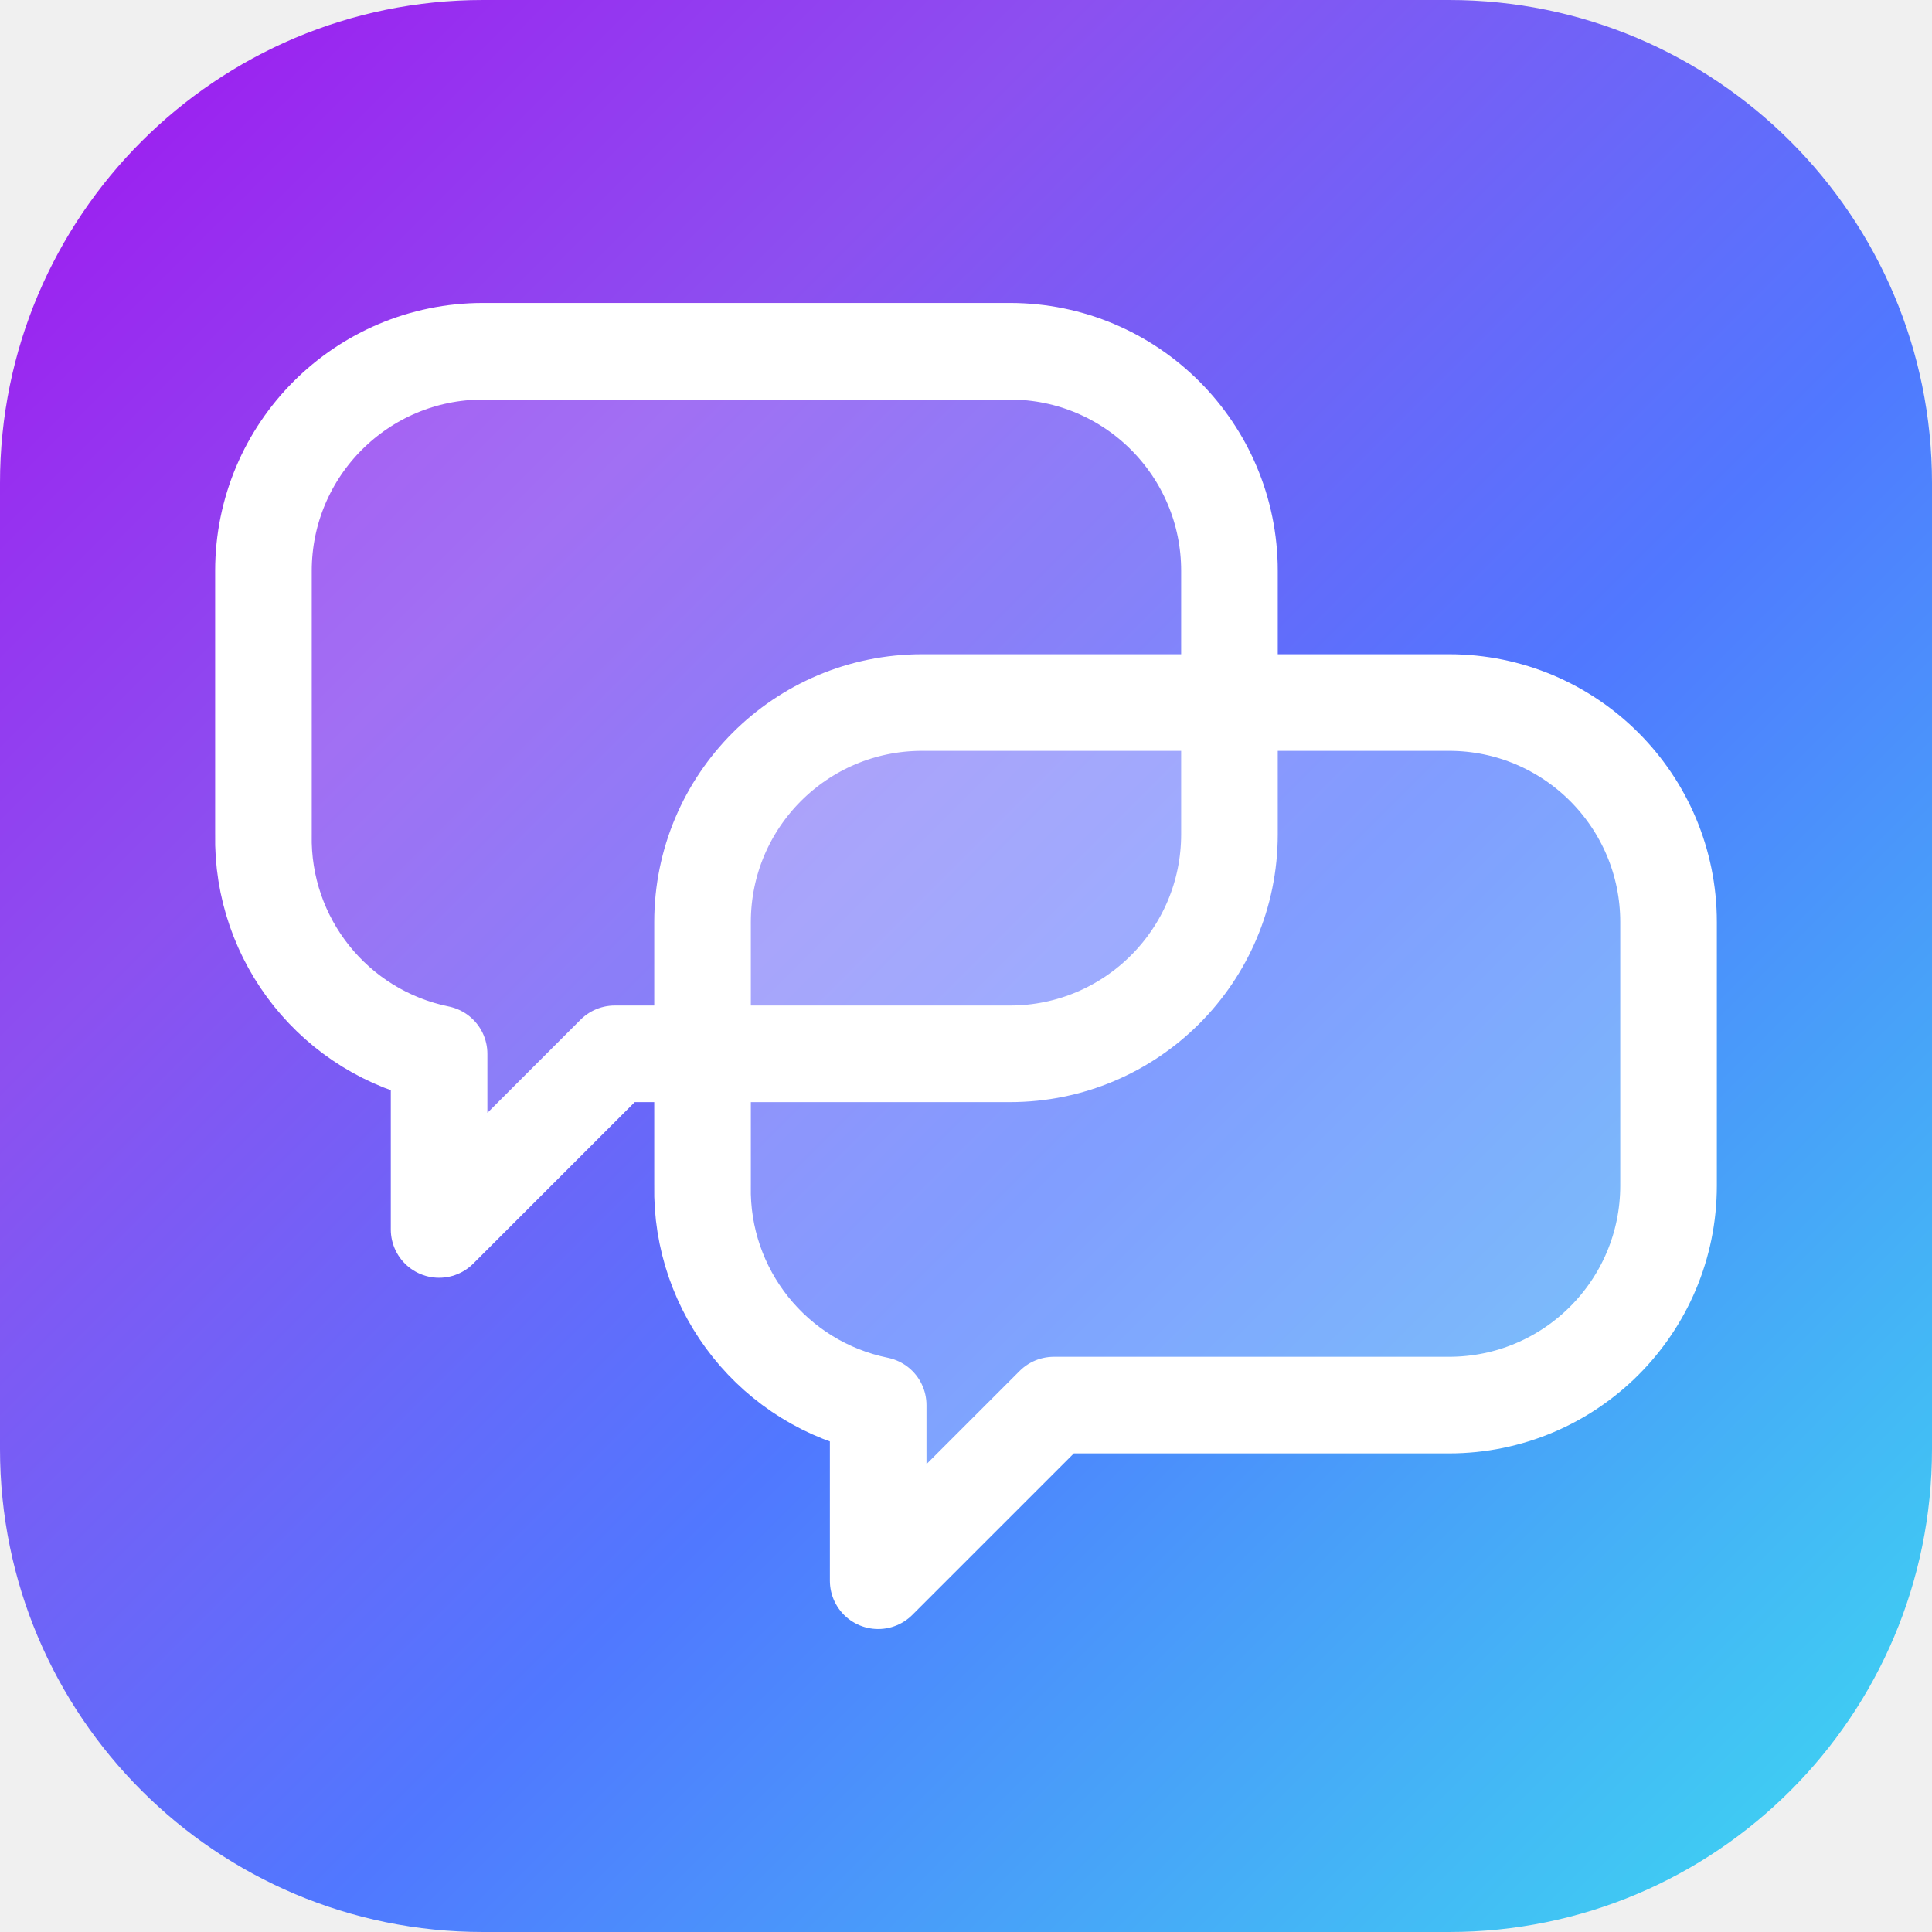
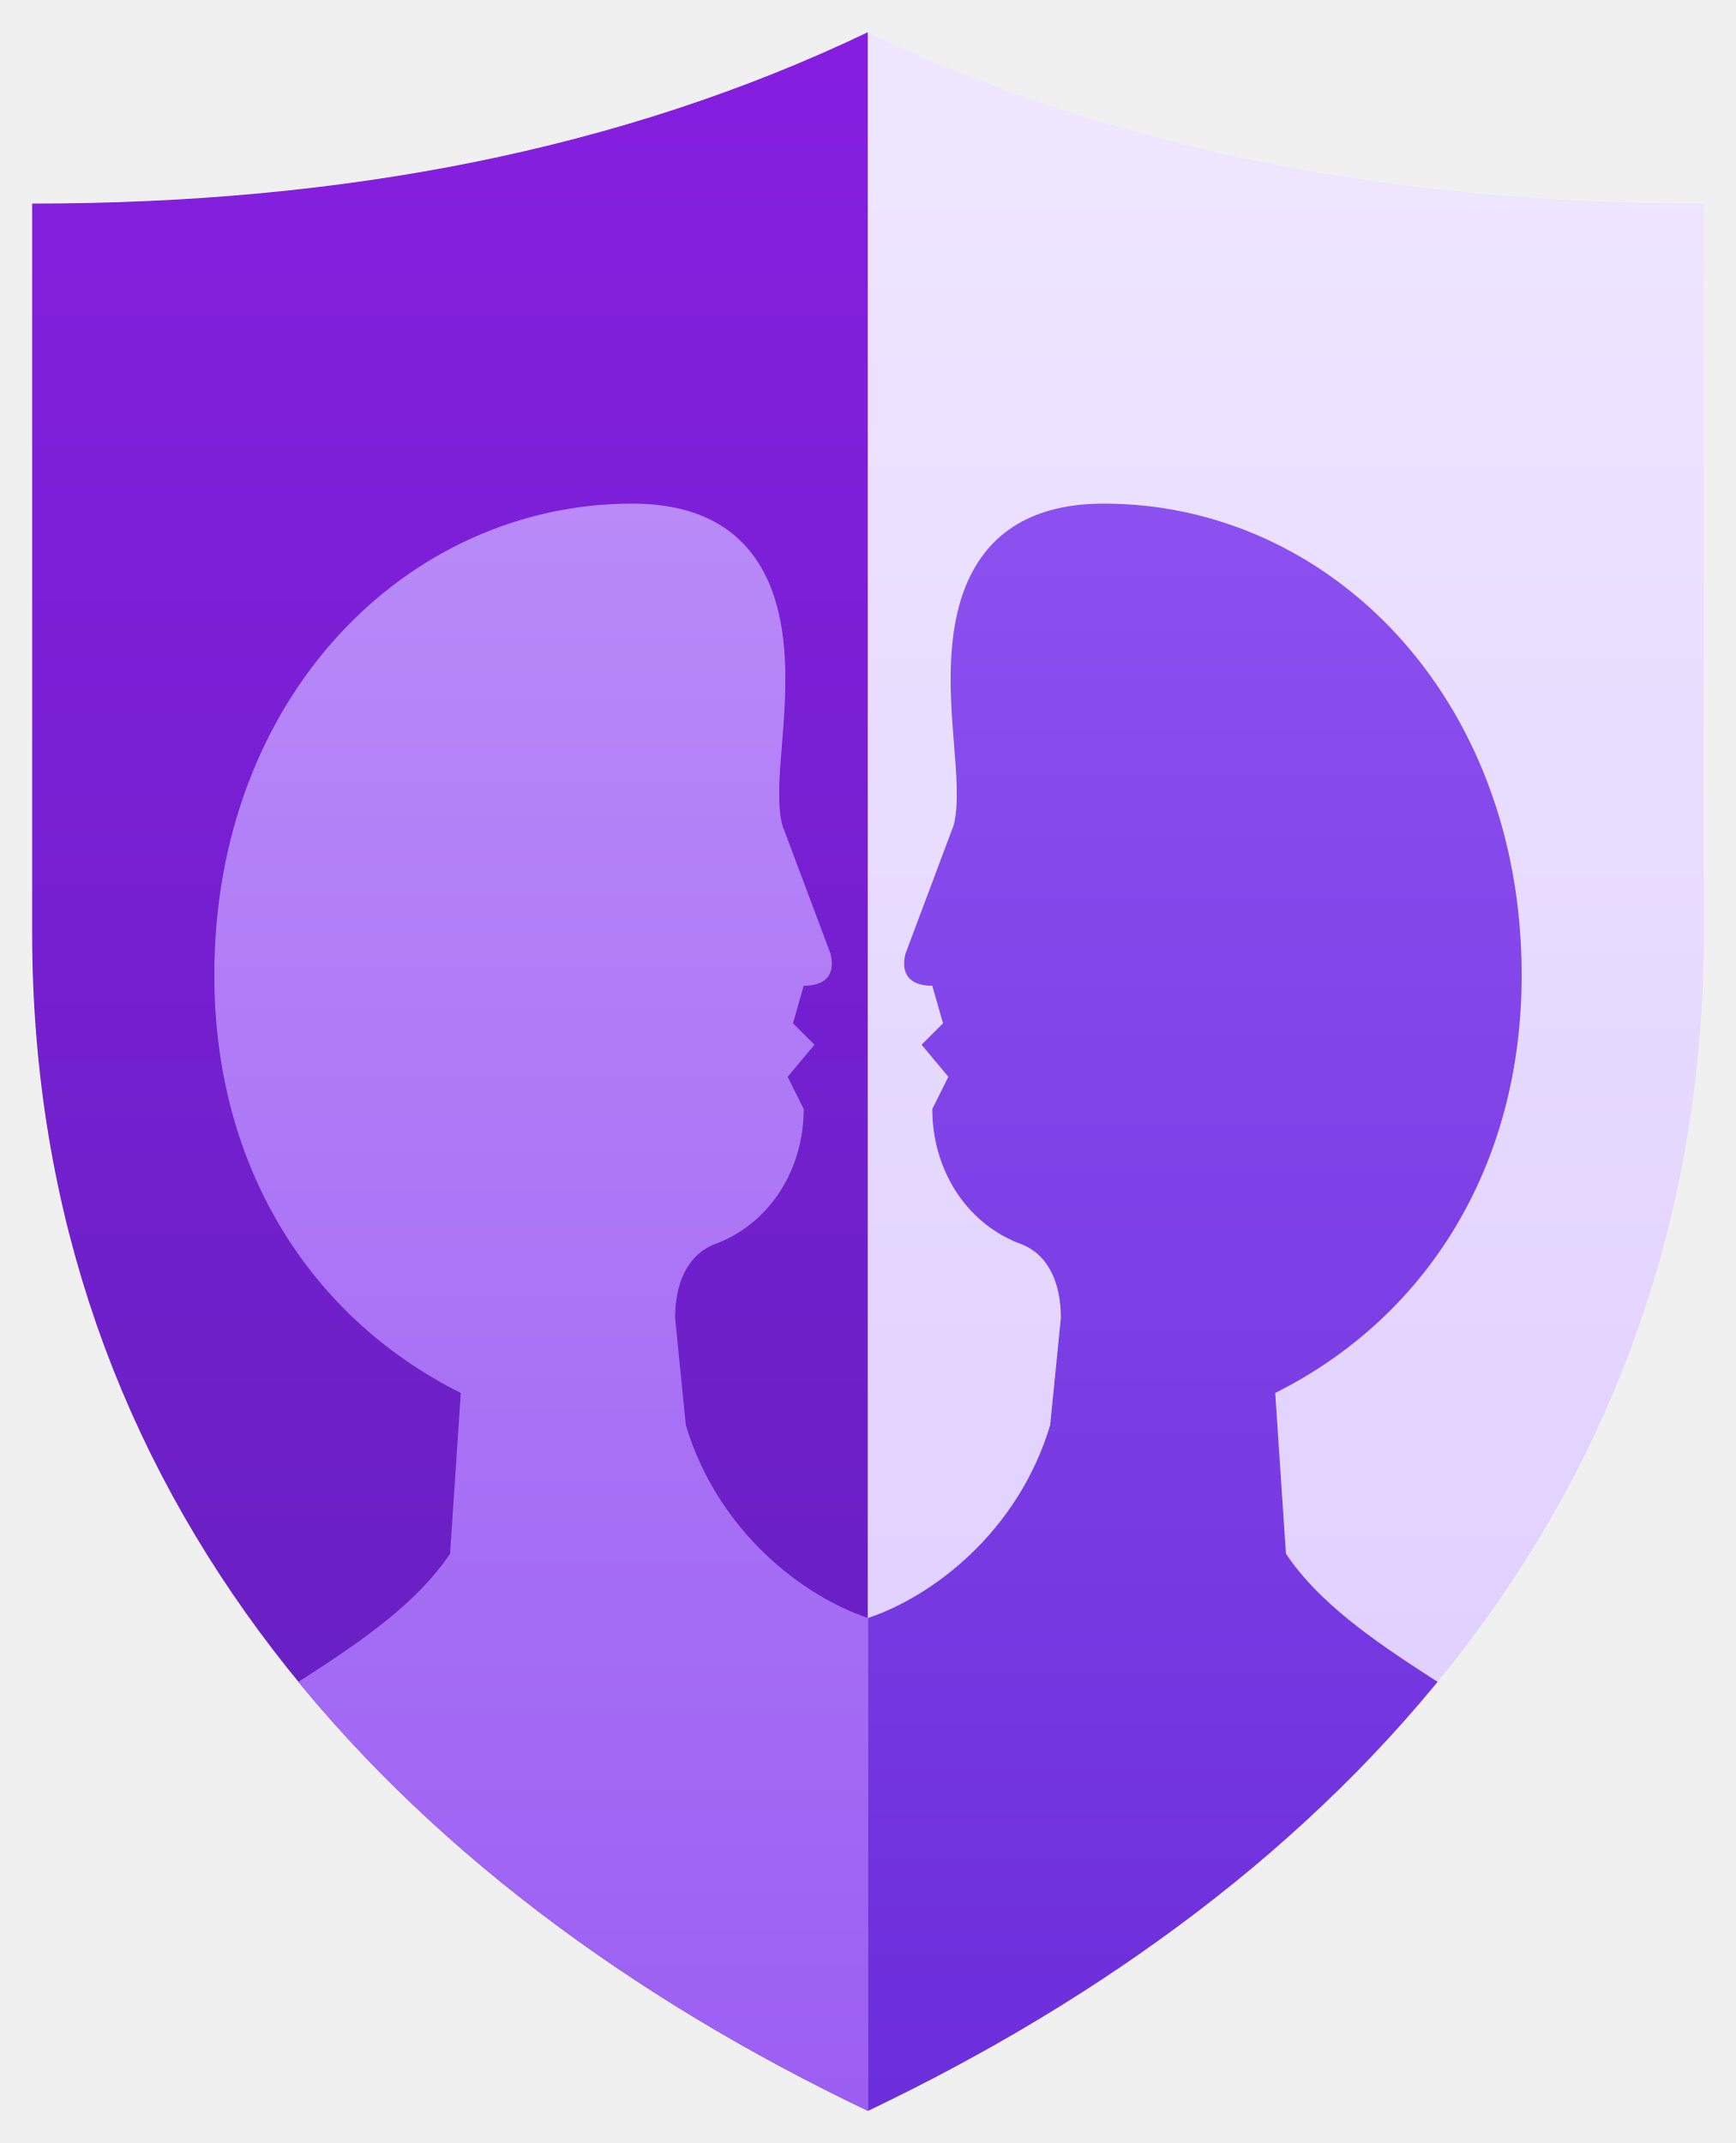
- <svg xmlns="http://www.w3.org/2000/svg" width="44" height="44" viewBox="0 0 44 44" fill="none">
+ <svg xmlns="http://www.w3.org/2000/svg" viewBox="94 58 324 400">
  <defs>
-     <linearGradient id="bondGradient" x1="0" y1="0" x2="44" y2="44" gradientUnits="userSpaceOnUse">
-       <stop offset="0%" stop-color="#a014f0" />
-       <stop offset="28%" stop-color="#8c50f0" />
-       <stop offset="58%" stop-color="#5078ff" />
-       <stop offset="100%" stop-color="#3cdcf0" />
+     <linearGradient id="bgDark" x1="0" y1="0" x2="0" y2="1">
+       <stop offset="0" stop-color="#8c1ee6" />
+       <stop offset="1" stop-color="#5b21b6" />
    </linearGradient>
+     <linearGradient id="bgLight" x1="0" y1="0" x2="0" y2="1">
+       <stop offset="0" stop-color="#f3ecff" />
+       <stop offset="1" stop-color="#d9c6ff" />
+     </linearGradient>
+     <linearGradient id="faceLight" x1="0" y1="0" x2="0" y2="1">
+       <stop offset="0" stop-color="#b98af8" />
+       <stop offset="1" stop-color="#9a5cf2" />
+     </linearGradient>
+     <linearGradient id="faceDark" x1="0" y1="0" x2="0" y2="1">
+       <stop offset="0" stop-color="#8c50f0" />
+       <stop offset="1" stop-color="#6a2bd9" />
+     </linearGradient>
+     <clipPath id="shield">
+       <path d="M256 64 C302 86 354 96 412 96 L412 232 C412 338 344 410 256 452 C168 410 100 338 100 232 L100 96 C158 96 210 86 256 64 Z" />
+     </clipPath>
+     <path id="head" d="M116 470 L116 396 C138 376 166 366 178 348 L180 318 C152 304 134 276 134 240 C134 188 170 152 212 152 C230 152 238 162 240 176 C242 190 238 204 240 212 L249 236 C250 240 248 242 244 242 L242 249 L246 253 L241 259 L244 265 C244 276 238 286 228 290 C222 292 220 298 220 304 L222 324 C228 344 244 356 256 360 L256 470 Z" />
  </defs>
-   <rect width="44" height="44" rx="11" fill="url(#bondGradient)" />
-   <path d="M 6 13 a5 5 0 0 1 5 -5 h12 a5 5 0 0 1 5 5 v6 a5 5 0 0 1 -5 5 h-9 l-4 4 v-4 a5 5 0 0 1 -4 -5 z" fill="rgba(255,255,255,0.18)" stroke="white" stroke-width="2.2" stroke-linejoin="round" />
-   <path d="M 16 21 a5 5 0 0 1 5 -5 h12 a5 5 0 0 1 5 5 v6 a5 5 0 0 1 -5 5 h-9 l-4 4 v-4 a5 5 0 0 1 -4 -5 z" fill="rgba(255,255,255,0.28)" stroke="white" stroke-width="2.2" stroke-linejoin="round" />
+   <g clip-path="url(#shield)">
+     <rect x="0" y="0" width="256" height="512" fill="url(#bgDark)" />
+     <rect x="256" y="0" width="256" height="512" fill="url(#bgLight)" />
+     <use href="#head" fill="url(#faceLight)" />
+     <use href="#head" fill="url(#faceDark)" transform="translate(512 0) scale(-1 1)" />
+   </g>
</svg>
